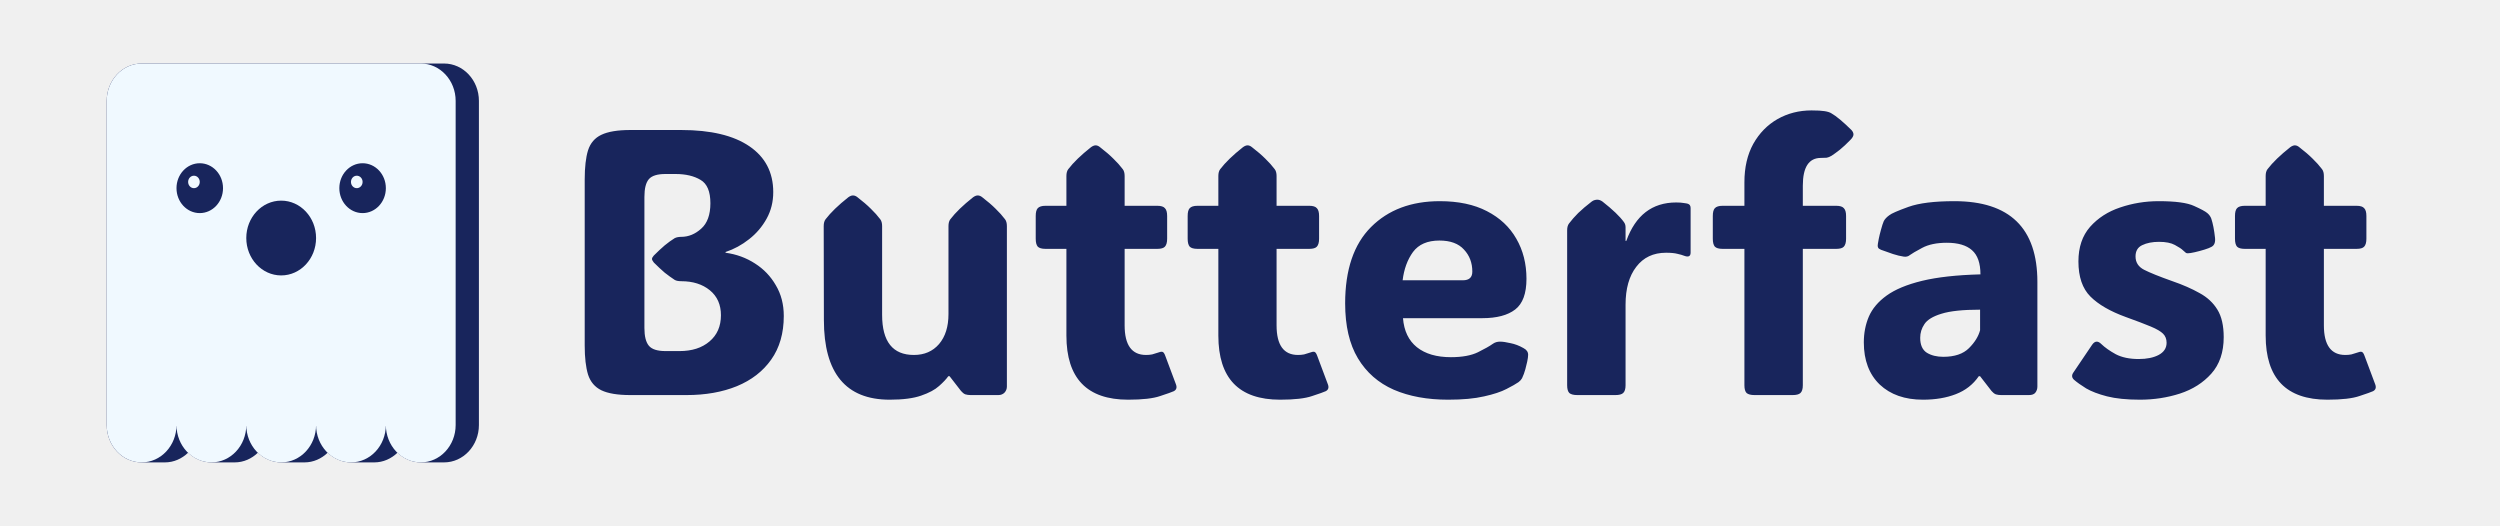
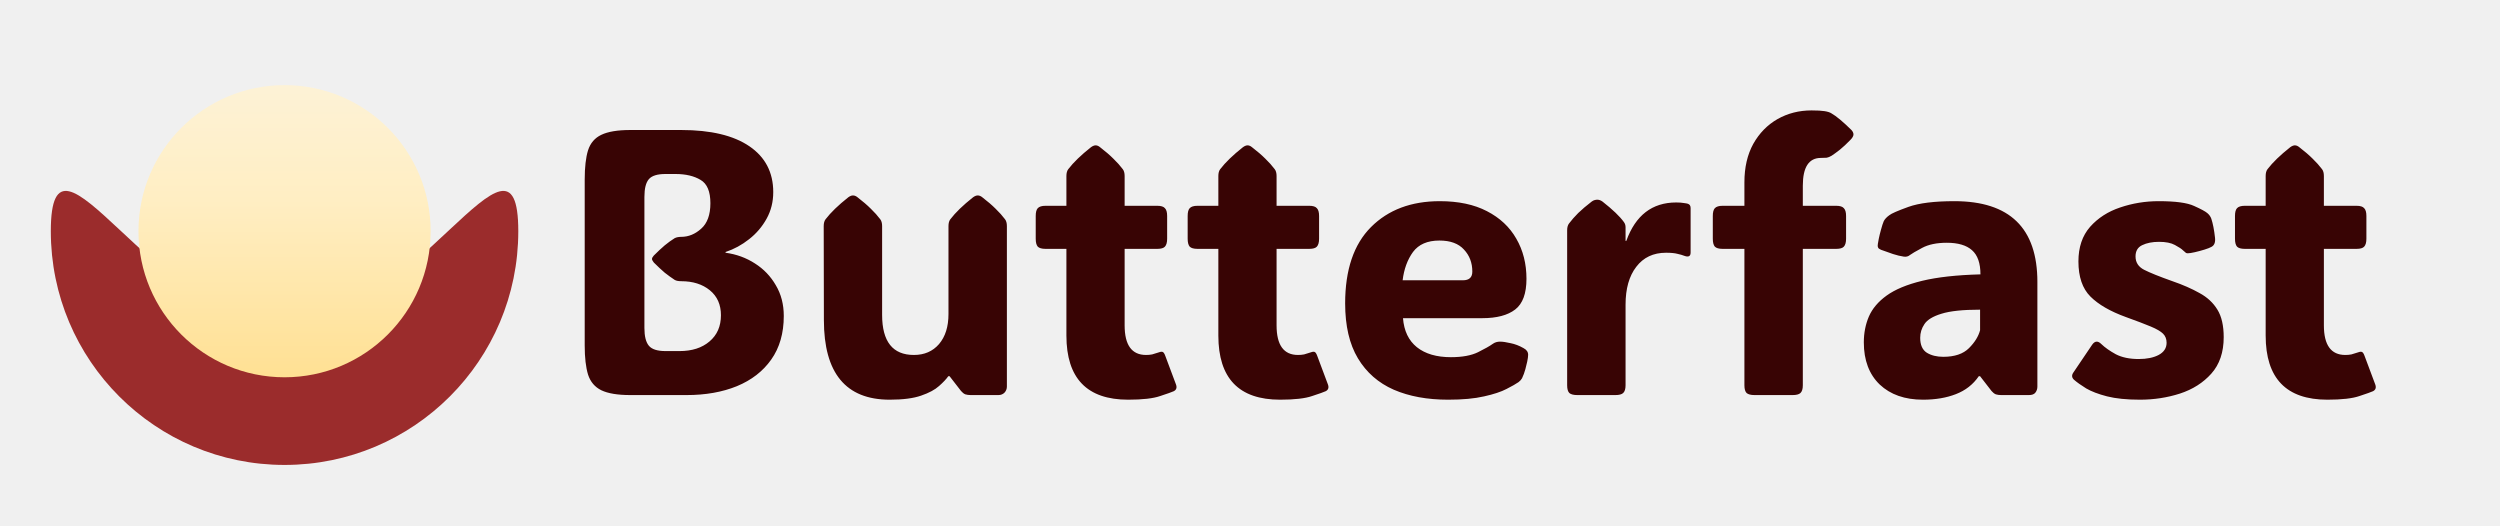
<svg xmlns="http://www.w3.org/2000/svg" width="1968" height="414" viewBox="0 0 1968 414" fill="none">
-   <path d="M496.222 311C486.23 311 478.615 309.739 473.377 307.217C468.236 304.695 464.743 300.572 462.9 294.849C461.154 289.125 460.281 281.51 460.281 272.004V141.338C460.281 131.637 461.154 123.974 462.9 118.348C464.743 112.624 468.236 108.55 473.377 106.125C478.615 103.603 486.23 102.342 496.222 102.342H536.236C559.518 102.342 577.415 106.61 589.929 115.146C602.442 123.683 608.699 135.712 608.699 151.232C608.699 158.896 606.953 165.88 603.461 172.186C599.969 178.491 595.361 183.875 589.638 188.337C584.011 192.799 577.852 196.146 571.158 198.377V198.959C579.695 200.123 587.407 202.936 594.294 207.398C601.181 211.764 606.662 217.487 610.736 224.568C614.908 231.553 616.993 239.604 616.993 248.723C616.993 262.303 613.695 273.75 607.099 283.062C600.599 292.278 591.578 299.262 580.034 304.016C568.588 308.672 555.395 311 540.456 311H496.222ZM507.28 258.181C507.28 264.68 508.444 269.336 510.772 272.149C513.101 274.963 517.466 276.369 523.868 276.369H534.927C544.724 276.369 552.582 273.847 558.499 268.803C564.513 263.758 567.521 256.871 567.521 248.141C567.521 239.798 564.61 233.25 558.79 228.497C552.97 223.744 545.452 221.367 536.236 221.367H536.382C534.054 221.367 532.308 221.028 531.144 220.349C528.621 218.7 526.002 216.808 523.286 214.674C520.667 212.443 517.805 209.775 514.701 206.671C513.731 205.41 513.246 204.488 513.246 203.906C513.246 203.13 513.731 202.209 514.701 201.142C517.805 198.037 520.667 195.37 523.286 193.139C526.002 190.908 528.621 189.016 531.144 187.464C532.502 186.785 534.248 186.445 536.382 186.445H536.236C541.96 186.445 547.198 184.311 551.951 180.043C556.801 175.775 559.227 169.081 559.227 159.963C559.227 150.747 556.656 144.636 551.515 141.629C546.373 138.525 539.777 136.973 531.726 136.973H523.868C517.466 136.973 513.101 138.331 510.772 141.047C508.444 143.763 507.28 148.419 507.28 155.016V258.181ZM700.369 314.638C665.835 314.638 648.568 293.733 648.568 251.924L648.423 178.006C648.423 175.678 648.908 173.883 649.878 172.622C653.952 167.287 659.918 161.515 667.775 155.307C669.133 154.337 670.346 153.852 671.413 153.852C672.674 153.852 673.887 154.337 675.051 155.307C679.222 158.508 682.714 161.515 685.527 164.328C688.438 167.141 690.911 169.906 692.948 172.622C693.918 173.883 694.403 175.678 694.403 178.006V247.85C694.403 268.9 702.746 279.425 719.431 279.425C727.676 279.425 734.272 276.563 739.22 270.84C744.167 265.02 746.641 257.162 746.641 247.268V178.006C746.641 175.678 747.126 173.883 748.096 172.622C752.17 167.287 758.136 161.515 765.993 155.307C767.351 154.337 768.564 153.852 769.631 153.852C770.892 153.852 772.104 154.337 773.269 155.307C777.44 158.508 780.932 161.515 783.745 164.328C786.655 167.141 789.129 169.906 791.166 172.622C792.136 173.883 792.621 175.678 792.621 178.006V304.307C792.621 306.15 791.991 307.75 790.729 309.108C789.468 310.369 787.868 311 785.928 311H764.102C762.549 311 761.143 310.806 759.882 310.418C758.718 309.933 757.602 309.06 756.535 307.799L747.514 296.158H746.495C744.943 298.389 742.518 300.96 739.22 303.87C736.019 306.78 731.314 309.302 725.105 311.437C718.994 313.571 710.749 314.638 700.369 314.638ZM888.074 314.638C855.674 314.638 839.475 297.807 839.475 264.146V195.903H823.032C820.122 195.903 818.085 195.321 816.921 194.157C815.854 192.896 815.32 190.811 815.32 187.9V170.003C815.32 167.093 815.854 165.056 816.921 163.892C818.085 162.631 820.122 162 823.032 162H839.475V138.573C839.475 136.245 839.96 134.451 840.93 133.189C845.004 127.854 850.97 122.082 858.827 115.874C860.185 114.904 861.398 114.419 862.465 114.419C863.629 114.419 864.793 114.904 865.957 115.874C870.128 119.075 873.62 122.082 876.434 124.896C879.344 127.709 881.817 130.473 883.854 133.189C884.825 134.451 885.31 136.245 885.31 138.573V162H911.064C913.975 162 915.963 162.631 917.03 163.892C918.194 165.056 918.776 167.093 918.776 170.003V187.9C918.776 190.811 918.194 192.896 917.03 194.157C915.963 195.321 913.975 195.903 911.064 195.903H885.31V256.144C885.31 271.664 890.936 279.425 902.188 279.425C903.935 279.425 905.535 279.279 906.99 278.988C908.445 278.6 909.706 278.212 910.773 277.824C912.811 277.048 914.217 276.757 914.993 276.951C915.866 277.145 916.642 278.212 917.321 280.152L925.761 302.706C926.634 305.131 926.052 306.877 924.015 307.944C922.56 308.623 919.019 309.884 913.393 311.728C907.863 313.668 899.424 314.638 888.074 314.638ZM1007.68 314.638C975.282 314.638 959.082 297.807 959.082 264.146V195.903H942.64C939.729 195.903 937.692 195.321 936.528 194.157C935.461 192.896 934.928 190.811 934.928 187.9V170.003C934.928 167.093 935.461 165.056 936.528 163.892C937.692 162.631 939.729 162 942.64 162H959.082V138.573C959.082 136.245 959.567 134.451 960.537 133.189C964.611 127.854 970.577 122.082 978.435 115.874C979.793 114.904 981.005 114.419 982.072 114.419C983.236 114.419 984.4 114.904 985.564 115.874C989.736 119.075 993.228 122.082 996.041 124.896C998.951 127.709 1001.42 130.473 1003.46 133.189C1004.43 134.451 1004.92 136.245 1004.92 138.573V162H1030.67C1033.58 162 1035.57 162.631 1036.64 163.892C1037.8 165.056 1038.38 167.093 1038.38 170.003V187.9C1038.38 190.811 1037.8 192.896 1036.64 194.157C1035.57 195.321 1033.58 195.903 1030.67 195.903H1004.92V256.144C1004.92 271.664 1010.54 279.425 1021.8 279.425C1023.54 279.425 1025.14 279.279 1026.6 278.988C1028.05 278.6 1029.31 278.212 1030.38 277.824C1032.42 277.048 1033.82 276.757 1034.6 276.951C1035.47 277.145 1036.25 278.212 1036.93 280.152L1045.37 302.706C1046.24 305.131 1045.66 306.877 1043.62 307.944C1042.17 308.623 1038.63 309.884 1033 311.728C1027.47 313.668 1019.03 314.638 1007.68 314.638ZM1139.95 314.638C1123.55 314.638 1109.29 312.019 1097.17 306.78C1085.04 301.445 1075.63 293.2 1068.94 282.044C1062.25 270.888 1058.9 256.483 1058.9 238.828C1058.9 212.346 1065.69 192.314 1079.27 178.733C1092.85 165.153 1110.9 158.362 1133.4 158.362C1148.05 158.362 1160.42 160.981 1170.5 166.22C1180.69 171.458 1188.4 178.685 1193.64 187.9C1198.98 197.116 1201.64 207.641 1201.64 219.476C1201.64 231.019 1198.68 239.071 1192.77 243.63C1186.85 248.189 1178.22 250.469 1166.87 250.469H1104.44C1105.22 260.46 1108.86 268.075 1115.36 273.313C1121.95 278.552 1130.88 281.171 1142.13 281.171C1151.06 281.171 1158.19 279.861 1163.52 277.242C1168.95 274.526 1172.74 272.392 1174.87 270.84C1176.71 269.482 1178.8 268.851 1181.13 268.948C1182.97 268.948 1185.59 269.336 1188.98 270.112C1192.48 270.791 1195.92 272.101 1199.32 274.041C1201.74 275.302 1202.95 277.048 1202.95 279.279C1202.95 280.54 1202.71 282.335 1202.23 284.663C1201.93 286.021 1201.45 288.01 1200.77 290.629C1200.09 293.151 1199.22 295.528 1198.15 297.759C1197.57 298.826 1196.65 299.844 1195.39 300.814C1193.45 302.173 1190.29 303.967 1185.93 306.198C1181.66 308.429 1175.79 310.369 1168.32 312.019C1160.85 313.765 1151.39 314.638 1139.95 314.638ZM1104.15 220.64H1151.59C1156.54 220.64 1159.01 218.36 1159.01 213.801C1159.01 206.913 1156.83 201.142 1152.46 196.485C1148.19 191.732 1141.74 189.355 1133.11 189.355C1123.7 189.355 1116.76 192.363 1112.3 198.377C1107.94 204.391 1105.22 211.812 1104.15 220.64ZM1279.64 189.646H1280.22C1287.49 169.469 1300.59 159.381 1319.5 159.381C1321.93 159.381 1323.92 159.526 1325.47 159.817C1327.02 160.011 1328.09 160.205 1328.67 160.399C1330.13 160.884 1330.85 162 1330.85 163.746V198.813C1330.85 201.821 1329.11 202.645 1325.62 201.287C1324.45 200.802 1322.75 200.317 1320.52 199.832C1318.39 199.25 1315.38 198.959 1311.5 198.959C1301.51 198.959 1293.7 202.645 1288.08 210.018C1282.45 217.293 1279.64 227.236 1279.64 239.847V303.288C1279.64 306.198 1279.01 308.235 1277.74 309.399C1276.58 310.466 1274.54 311 1271.63 311H1241.66C1238.75 311 1236.66 310.466 1235.4 309.399C1234.24 308.235 1233.66 306.198 1233.66 303.288V181.353C1233.66 179.024 1234.14 177.23 1235.11 175.969C1237.15 173.253 1239.57 170.488 1242.39 167.675C1245.3 164.862 1248.84 161.854 1253.01 158.653C1253.78 158.071 1254.56 157.683 1255.34 157.489C1256.11 157.295 1256.79 157.198 1257.37 157.198C1258.73 157.198 1260.09 157.683 1261.45 158.653C1269.5 164.959 1275.12 170.342 1278.33 174.805C1279.2 175.969 1279.64 177.327 1279.64 178.879V189.646ZM1419.18 303.288C1419.18 306.198 1418.55 308.235 1417.29 309.399C1416.12 310.466 1414.08 311 1411.17 311H1381.2C1378.29 311 1376.2 310.466 1374.94 309.399C1373.78 308.235 1373.2 306.198 1373.2 303.288V195.903H1356.03C1353.12 195.903 1351.08 195.321 1349.92 194.157C1348.85 192.896 1348.32 190.811 1348.32 187.9V170.003C1348.32 167.093 1348.85 165.056 1349.92 163.892C1351.08 162.631 1353.12 162 1356.03 162H1373.2V143.521C1373.2 131.783 1375.53 121.694 1380.18 113.255C1384.93 104.815 1391.29 98.316 1399.24 93.757C1407.29 89.198 1416.22 86.918 1426.02 86.918C1430.58 86.918 1434.02 87.112 1436.35 87.5C1438.77 87.888 1440.57 88.47 1441.73 89.246C1445.51 91.38 1450.75 95.745 1457.45 102.342C1458.51 103.506 1459.05 104.67 1459.05 105.834C1459.05 107.095 1458.22 108.55 1456.57 110.199C1453.66 113.206 1450.9 115.777 1448.28 117.911C1445.66 119.948 1443.53 121.5 1441.88 122.567C1440.42 123.44 1439.11 123.974 1437.95 124.168C1436.88 124.265 1435.38 124.313 1433.44 124.313C1423.93 124.313 1419.18 131.589 1419.18 146.14V162H1445.51C1448.42 162 1450.41 162.631 1451.48 163.892C1452.64 165.056 1453.23 167.093 1453.23 170.003V187.9C1453.23 190.811 1452.64 192.896 1451.48 194.157C1450.41 195.321 1448.42 195.903 1445.51 195.903H1419.18V303.288ZM1513.76 314.638C1499.5 314.638 1488.15 310.66 1479.71 302.706C1471.37 294.655 1467.2 283.596 1467.2 269.53C1467.2 262.255 1468.5 255.513 1471.12 249.305C1473.84 242.999 1478.5 237.47 1485.09 232.717C1491.79 227.867 1501.1 223.986 1513.03 221.076C1525.06 218.166 1540.39 216.468 1559.01 215.983C1559.01 207.156 1556.78 200.802 1552.32 196.922C1547.95 193.042 1541.36 191.102 1532.53 191.102C1524.57 191.102 1518.07 192.46 1513.03 195.176C1507.99 197.892 1504.83 199.735 1503.57 200.705C1502.21 201.869 1500.57 202.306 1498.62 202.015C1496.01 201.627 1493.19 200.948 1490.19 199.978C1487.28 199.007 1484.12 197.892 1480.73 196.631C1480.24 196.437 1479.71 196.146 1479.13 195.758C1478.54 195.273 1478.21 194.594 1478.11 193.721C1478.11 193.236 1478.16 192.654 1478.25 191.975C1478.35 191.199 1478.59 189.84 1478.98 187.9C1479.37 185.96 1479.95 183.584 1480.73 180.771C1481.5 177.86 1482.23 175.629 1482.91 174.077C1483.78 172.428 1485.24 170.876 1487.28 169.421C1488.92 168.063 1493.92 165.88 1502.26 162.873C1510.61 159.866 1522.68 158.362 1538.49 158.362C1582.05 158.362 1603.83 179.558 1603.83 221.949V304.307C1603.83 306.15 1603.29 307.75 1602.23 309.108C1601.26 310.369 1599.56 311 1597.13 311H1575.31C1573.76 311 1572.35 310.806 1571.09 310.418C1569.92 309.933 1568.81 309.06 1567.74 307.799L1558.72 296.158H1557.7C1553.24 302.658 1547.22 307.362 1539.66 310.272C1532.19 313.183 1523.56 314.638 1513.76 314.638ZM1529.76 280.88C1538.69 280.88 1545.43 278.6 1549.99 274.041C1554.55 269.482 1557.46 264.777 1558.72 259.927V243.775C1545.24 243.775 1535.1 244.842 1528.31 246.977C1521.62 249.014 1517.15 251.73 1514.92 255.125C1512.69 258.423 1511.58 262.012 1511.58 265.893C1511.58 271.519 1513.32 275.448 1516.81 277.679C1520.31 279.813 1524.62 280.88 1529.76 280.88ZM1684.58 314.638C1674.2 314.638 1665.57 313.765 1658.68 312.019C1651.89 310.272 1646.41 308.187 1642.24 305.762C1638.17 303.24 1634.97 300.96 1632.64 298.923C1630.89 297.274 1630.7 295.431 1632.06 293.394L1646.9 271.422C1649.03 268.318 1651.46 268.124 1654.17 270.84C1656.99 273.556 1660.77 276.224 1665.52 278.843C1670.37 281.365 1676.39 282.626 1683.57 282.626C1689.97 282.626 1695.21 281.559 1699.28 279.425C1703.45 277.194 1705.54 273.993 1705.54 269.821C1705.54 266.911 1704.62 264.535 1702.77 262.691C1700.93 260.848 1697.68 258.957 1693.02 257.017C1688.37 255.076 1681.87 252.603 1673.53 249.596C1661.21 245.133 1651.89 239.75 1645.59 233.444C1639.28 227.139 1636.13 217.924 1636.13 205.798C1636.13 194.642 1639.19 185.572 1645.3 178.588C1651.51 171.604 1659.41 166.511 1669.01 163.31C1678.72 160.011 1688.8 158.362 1699.28 158.362C1712.57 158.362 1721.88 159.623 1727.22 162.146C1732.65 164.571 1736.14 166.462 1737.69 167.82C1739.15 169.081 1740.17 170.536 1740.75 172.186C1742.01 175.969 1742.98 180.965 1743.66 187.173C1744.05 190.762 1743.13 193.139 1740.9 194.303C1739.73 194.982 1737.89 195.709 1735.37 196.485C1732.84 197.261 1730.32 197.94 1727.8 198.522C1725.28 199.104 1723.39 199.396 1722.12 199.396C1721.74 199.396 1721.3 199.299 1720.82 199.104C1720.43 198.813 1719.7 198.183 1718.63 197.213C1717.37 195.952 1715.19 194.497 1712.08 192.848C1709.08 191.199 1704.91 190.374 1699.57 190.374C1694.33 190.374 1689.92 191.247 1686.33 192.993C1682.84 194.642 1681.09 197.601 1681.09 201.869C1681.09 206.525 1683.32 210.018 1687.79 212.346C1692.34 214.674 1699.81 217.681 1710.19 221.367C1718.34 224.18 1725.42 227.285 1731.44 230.68C1737.55 233.978 1742.25 238.343 1745.55 243.775C1748.85 249.111 1750.5 256.338 1750.5 265.456C1750.5 277.291 1747.25 286.846 1740.75 294.121C1734.35 301.299 1726.1 306.538 1716.01 309.836C1706.02 313.037 1695.55 314.638 1684.58 314.638ZM1832.13 314.638C1799.73 314.638 1783.53 297.807 1783.53 264.146V195.903H1767.09C1764.18 195.903 1762.14 195.321 1760.98 194.157C1759.91 192.896 1759.38 190.811 1759.38 187.9V170.003C1759.38 167.093 1759.91 165.056 1760.98 163.892C1762.14 162.631 1764.18 162 1767.09 162H1783.53V138.573C1783.53 136.245 1784.01 134.451 1784.98 133.189C1789.06 127.854 1795.02 122.082 1802.88 115.874C1804.24 114.904 1805.45 114.419 1806.52 114.419C1807.68 114.419 1808.85 114.904 1810.01 115.874C1814.18 119.075 1817.68 122.082 1820.49 124.896C1823.4 127.709 1825.87 130.473 1827.91 133.189C1828.88 134.451 1829.36 136.245 1829.36 138.573V162H1855.12C1858.03 162 1860.02 162.631 1861.08 163.892C1862.25 165.056 1862.83 167.093 1862.83 170.003V187.9C1862.83 190.811 1862.25 192.896 1861.08 194.157C1860.02 195.321 1858.03 195.903 1855.12 195.903H1829.36V256.144C1829.36 271.664 1834.99 279.425 1846.24 279.425C1847.99 279.425 1849.59 279.279 1851.04 278.988C1852.5 278.6 1853.76 278.212 1854.83 277.824C1856.87 277.048 1858.27 276.757 1859.05 276.951C1859.92 277.145 1860.7 278.212 1861.38 280.152L1869.82 302.706C1870.69 305.131 1870.11 306.877 1868.07 307.944C1866.61 308.623 1863.07 309.884 1857.45 311.728C1851.92 313.668 1843.48 314.638 1832.13 314.638Z" fill="#18255C" />
  <g clip-path="url(#clip0_235_13)">
-     <path d="M349.531 50H331.219H129.781H111.469C96.297 50 84 63.178 84 79.438V334.562C84 350.822 96.297 364 111.469 364C114.701 364 126.549 364 129.781 364C136.85 364 143.223 361.056 148.094 356.356C152.965 361.056 159.338 364 166.406 364C169.638 364 181.487 364 184.719 364C191.787 364 198.16 361.056 203.031 356.356C207.902 361.056 214.275 364 221.344 364C224.576 364 236.424 364 239.656 364C246.725 364 253.098 361.056 257.969 356.356C262.84 361.056 269.213 364 276.281 364C279.513 364 291.362 364 294.594 364C301.662 364 308.035 361.056 312.906 356.356C317.777 361.056 324.15 364 331.219 364C334.451 364 346.299 364 349.531 364C364.703 364 377 350.822 377 334.562V79.438C377 63.178 364.703 50 349.531 50Z" fill="#18255C" />
-     <path d="M331.219 50H111.469C96.297 50 84 63.178 84 79.438V334.562C84 350.822 96.297 364 111.469 364C126.641 364 138.938 350.822 138.938 334.562C138.938 350.822 151.234 364 166.406 364C181.578 364 193.875 350.822 193.875 334.562C193.875 350.822 206.172 364 221.344 364C236.516 364 248.812 350.822 248.812 334.562C248.812 350.822 261.109 364 276.281 364C291.453 364 303.75 350.822 303.75 334.562C303.75 350.822 316.047 364 331.219 364C346.391 364 358.688 350.822 358.688 334.562V79.438C358.688 63.178 346.391 50 331.219 50Z" fill="#F0F9FF" />
-     <path d="M248.812 187.375C248.812 203.634 236.516 216.812 221.344 216.812C206.172 216.812 193.875 203.634 193.875 187.375C193.875 171.116 206.172 157.938 221.344 157.938C236.516 157.938 248.812 171.116 248.812 187.375ZM157.25 128.5C147.132 128.5 138.938 137.282 138.938 148.125C138.938 158.968 147.132 167.75 157.25 167.75C167.368 167.75 175.562 158.968 175.562 148.125C175.562 137.282 167.368 128.5 157.25 128.5ZM285.438 128.5C275.32 128.5 267.125 137.282 267.125 148.125C267.125 158.968 275.32 167.75 285.438 167.75C295.555 167.75 303.75 158.968 303.75 148.125C303.75 137.282 295.555 128.5 285.438 128.5Z" fill="#18255C" />
-     <path d="M157.25 143.219C157.25 145.927 155.199 148.125 152.672 148.125C150.145 148.125 148.094 145.927 148.094 143.219C148.094 140.51 150.145 138.312 152.672 138.312C155.199 138.312 157.25 140.51 157.25 143.219ZM280.859 138.312C278.332 138.312 276.281 140.51 276.281 143.219C276.281 145.927 278.332 148.125 280.859 148.125C283.387 148.125 285.438 145.927 285.438 143.219C285.438 140.51 283.387 138.312 280.859 138.312Z" fill="#F0F9FF" />
+     <path d="M496.222 311C486.23 311 478.615 309.739 473.377 307.217C468.236 304.695 464.743 300.572 462.9 294.849C461.154 289.125 460.281 281.51 460.281 272.004V141.338C460.281 131.637 461.154 123.974 462.9 118.348C464.743 112.624 468.236 108.55 473.377 106.125C478.615 103.603 486.23 102.342 496.222 102.342H536.236C559.518 102.342 577.415 106.61 589.929 115.146C602.442 123.683 608.699 135.712 608.699 151.232C608.699 158.896 606.953 165.88 603.461 172.186C599.969 178.491 595.361 183.875 589.638 188.337C584.011 192.799 577.852 196.146 571.158 198.377V198.959C579.695 200.123 587.407 202.936 594.294 207.398C601.181 211.764 606.662 217.487 610.736 224.568C614.908 231.553 616.993 239.604 616.993 248.723C616.993 262.303 613.695 273.75 607.099 283.062C600.599 292.278 591.578 299.262 580.034 304.016C568.588 308.672 555.395 311 540.456 311H496.222ZM507.28 258.181C507.28 264.68 508.444 269.336 510.772 272.149C513.101 274.963 517.466 276.369 523.868 276.369H534.927C544.724 276.369 552.582 273.847 558.499 268.803C564.513 263.758 567.521 256.871 567.521 248.141C567.521 239.798 564.61 233.25 558.79 228.497C552.97 223.744 545.452 221.367 536.236 221.367H536.382C534.054 221.367 532.308 221.028 531.144 220.349C528.621 218.7 526.002 216.808 523.286 214.674C520.667 212.443 517.805 209.775 514.701 206.671C513.731 205.41 513.246 204.488 513.246 203.906C513.246 203.13 513.731 202.209 514.701 201.142C517.805 198.037 520.667 195.37 523.286 193.139C526.002 190.908 528.621 189.016 531.144 187.464C532.502 186.785 534.248 186.445 536.382 186.445H536.236C541.96 186.445 547.198 184.311 551.951 180.043C556.801 175.775 559.227 169.081 559.227 159.963C559.227 150.747 556.656 144.636 551.515 141.629C546.373 138.525 539.777 136.973 531.726 136.973H523.868C517.466 136.973 513.101 138.331 510.772 141.047C508.444 143.763 507.28 148.419 507.28 155.016V258.181ZM700.369 314.638C665.835 314.638 648.568 293.733 648.568 251.924L648.423 178.006C648.423 175.678 648.908 173.883 649.878 172.622C653.952 167.287 659.918 161.515 667.775 155.307C669.133 154.337 670.346 153.852 671.413 153.852C672.674 153.852 673.887 154.337 675.051 155.307C679.222 158.508 682.714 161.515 685.527 164.328C688.438 167.141 690.911 169.906 692.948 172.622C693.918 173.883 694.403 175.678 694.403 178.006V247.85C694.403 268.9 702.746 279.425 719.431 279.425C727.676 279.425 734.272 276.563 739.22 270.84C744.167 265.02 746.641 257.162 746.641 247.268V178.006C746.641 175.678 747.126 173.883 748.096 172.622C752.17 167.287 758.136 161.515 765.993 155.307C767.351 154.337 768.564 153.852 769.631 153.852C770.892 153.852 772.104 154.337 773.269 155.307C777.44 158.508 780.932 161.515 783.745 164.328C786.655 167.141 789.129 169.906 791.166 172.622C792.136 173.883 792.621 175.678 792.621 178.006V304.307C792.621 306.15 791.991 307.75 790.729 309.108C789.468 310.369 787.868 311 785.928 311H764.102C762.549 311 761.143 310.806 759.882 310.418C758.718 309.933 757.602 309.06 756.535 307.799L747.514 296.158H746.495C744.943 298.389 742.518 300.96 739.22 303.87C736.019 306.78 731.314 309.302 725.105 311.437C718.994 313.571 710.749 314.638 700.369 314.638ZM888.074 314.638C855.674 314.638 839.475 297.807 839.475 264.146V195.903H823.032C820.122 195.903 818.085 195.321 816.921 194.157C815.854 192.896 815.32 190.811 815.32 187.9V170.003C815.32 167.093 815.854 165.056 816.921 163.892C818.085 162.631 820.122 162 823.032 162H839.475V138.573C839.475 136.245 839.96 134.451 840.93 133.189C845.004 127.854 850.97 122.082 858.827 115.874C860.185 114.904 861.398 114.419 862.465 114.419C863.629 114.419 864.793 114.904 865.957 115.874C870.128 119.075 873.62 122.082 876.434 124.896C879.344 127.709 881.817 130.473 883.854 133.189C884.825 134.451 885.31 136.245 885.31 138.573V162H911.064C913.975 162 915.963 162.631 917.03 163.892C918.194 165.056 918.776 167.093 918.776 170.003V187.9C918.776 190.811 918.194 192.896 917.03 194.157C915.963 195.321 913.975 195.903 911.064 195.903H885.31V256.144C885.31 271.664 890.936 279.425 902.188 279.425C903.935 279.425 905.535 279.279 906.99 278.988C908.445 278.6 909.706 278.212 910.773 277.824C912.811 277.048 914.217 276.757 914.993 276.951C915.866 277.145 916.642 278.212 917.321 280.152L925.761 302.706C926.634 305.131 926.052 306.877 924.015 307.944C922.56 308.623 919.019 309.884 913.393 311.728C907.863 313.668 899.424 314.638 888.074 314.638ZM1007.68 314.638C975.282 314.638 959.082 297.807 959.082 264.146V195.903H942.64C939.729 195.903 937.692 195.321 936.528 194.157C935.461 192.896 934.928 190.811 934.928 187.9V170.003C934.928 167.093 935.461 165.056 936.528 163.892C937.692 162.631 939.729 162 942.64 162H959.082V138.573C959.082 136.245 959.567 134.451 960.537 133.189C964.611 127.854 970.577 122.082 978.435 115.874C979.793 114.904 981.005 114.419 982.072 114.419C983.236 114.419 984.4 114.904 985.564 115.874C989.736 119.075 993.228 122.082 996.041 124.896C998.951 127.709 1001.42 130.473 1003.46 133.189C1004.43 134.451 1004.92 136.245 1004.92 138.573V162H1030.67C1033.58 162 1035.57 162.631 1036.64 163.892C1037.8 165.056 1038.38 167.093 1038.38 170.003V187.9C1038.38 190.811 1037.8 192.896 1036.64 194.157C1035.57 195.321 1033.58 195.903 1030.67 195.903H1004.92V256.144C1004.92 271.664 1010.54 279.425 1021.8 279.425C1023.54 279.425 1025.14 279.279 1026.6 278.988C1028.05 278.6 1029.31 278.212 1030.38 277.824C1032.42 277.048 1033.82 276.757 1034.6 276.951C1035.47 277.145 1036.25 278.212 1036.93 280.152L1045.37 302.706C1046.24 305.131 1045.66 306.877 1043.62 307.944C1042.17 308.623 1038.63 309.884 1033 311.728C1027.47 313.668 1019.03 314.638 1007.68 314.638ZM1139.95 314.638C1123.55 314.638 1109.29 312.019 1097.17 306.78C1085.04 301.445 1075.63 293.2 1068.94 282.044C1062.25 270.888 1058.9 256.483 1058.9 238.828C1058.9 212.346 1065.69 192.314 1079.27 178.733C1092.85 165.153 1110.9 158.362 1133.4 158.362C1148.05 158.362 1160.42 160.981 1170.5 166.22C1180.69 171.458 1188.4 178.685 1193.64 187.9C1198.98 197.116 1201.64 207.641 1201.64 219.476C1201.64 231.019 1198.68 239.071 1192.77 243.63C1186.85 248.189 1178.22 250.469 1166.87 250.469H1104.44C1105.22 260.46 1108.86 268.075 1115.36 273.313C1121.95 278.552 1130.88 281.171 1142.13 281.171C1151.06 281.171 1158.19 279.861 1163.52 277.242C1168.95 274.526 1172.74 272.392 1174.87 270.84C1176.71 269.482 1178.8 268.851 1181.13 268.948C1182.97 268.948 1185.59 269.336 1188.98 270.112C1192.48 270.791 1195.92 272.101 1199.32 274.041C1201.74 275.302 1202.95 277.048 1202.95 279.279C1202.95 280.54 1202.71 282.335 1202.23 284.663C1201.93 286.021 1201.45 288.01 1200.77 290.629C1200.09 293.151 1199.22 295.528 1198.15 297.759C1197.57 298.826 1196.65 299.844 1195.39 300.814C1193.45 302.173 1190.29 303.967 1185.93 306.198C1181.66 308.429 1175.79 310.369 1168.32 312.019C1160.85 313.765 1151.39 314.638 1139.95 314.638ZM1104.15 220.64H1151.59C1156.54 220.64 1159.01 218.36 1159.01 213.801C1159.01 206.913 1156.83 201.142 1152.46 196.485C1148.19 191.732 1141.74 189.355 1133.11 189.355C1123.7 189.355 1116.76 192.363 1112.3 198.377C1107.94 204.391 1105.22 211.812 1104.15 220.64ZM1279.64 189.646H1280.22C1287.49 169.469 1300.59 159.381 1319.5 159.381C1321.93 159.381 1323.92 159.526 1325.47 159.817C1327.02 160.011 1328.09 160.205 1328.67 160.399C1330.13 160.884 1330.85 162 1330.85 163.746V198.813C1330.85 201.821 1329.11 202.645 1325.62 201.287C1324.45 200.802 1322.75 200.317 1320.52 199.832C1318.39 199.25 1315.38 198.959 1311.5 198.959C1301.51 198.959 1293.7 202.645 1288.08 210.018C1282.45 217.293 1279.64 227.236 1279.64 239.847V303.288C1279.64 306.198 1279.01 308.235 1277.74 309.399C1276.58 310.466 1274.54 311 1271.63 311H1241.66C1238.75 311 1236.66 310.466 1235.4 309.399C1234.24 308.235 1233.66 306.198 1233.66 303.288V181.353C1233.66 179.024 1234.14 177.23 1235.11 175.969C1237.15 173.253 1239.57 170.488 1242.39 167.675C1245.3 164.862 1248.84 161.854 1253.01 158.653C1253.78 158.071 1254.56 157.683 1255.34 157.489C1256.11 157.295 1256.79 157.198 1257.37 157.198C1258.73 157.198 1260.09 157.683 1261.45 158.653C1269.5 164.959 1275.12 170.342 1278.33 174.805C1279.2 175.969 1279.64 177.327 1279.64 178.879V189.646ZM1419.18 303.288C1419.18 306.198 1418.55 308.235 1417.29 309.399C1416.12 310.466 1414.08 311 1411.17 311H1381.2C1378.29 311 1376.2 310.466 1374.94 309.399C1373.78 308.235 1373.2 306.198 1373.2 303.288V195.903H1356.03C1353.12 195.903 1351.08 195.321 1349.92 194.157C1348.85 192.896 1348.32 190.811 1348.32 187.9V170.003C1348.32 167.093 1348.85 165.056 1349.92 163.892C1351.08 162.631 1353.12 162 1356.03 162H1373.2V143.521C1373.2 131.783 1375.53 121.694 1380.18 113.255C1384.93 104.815 1391.29 98.316 1399.24 93.757C1407.29 89.198 1416.22 86.918 1426.02 86.918C1430.58 86.918 1434.02 87.112 1436.35 87.5C1438.77 87.888 1440.57 88.47 1441.73 89.246C1445.51 91.38 1450.75 95.745 1457.45 102.342C1458.51 103.506 1459.05 104.67 1459.05 105.834C1459.05 107.095 1458.22 108.55 1456.57 110.199C1453.66 113.206 1450.9 115.777 1448.28 117.911C1445.66 119.948 1443.53 121.5 1441.88 122.567C1440.42 123.44 1439.11 123.974 1437.95 124.168C1436.88 124.265 1435.38 124.313 1433.44 124.313C1423.93 124.313 1419.18 131.589 1419.18 146.14V162H1445.51C1448.42 162 1450.41 162.631 1451.48 163.892C1452.64 165.056 1453.23 167.093 1453.23 170.003V187.9C1453.23 190.811 1452.64 192.896 1451.48 194.157C1450.41 195.321 1448.42 195.903 1445.51 195.903H1419.18V303.288ZM1513.76 314.638C1499.5 314.638 1488.15 310.66 1479.71 302.706C1471.37 294.655 1467.2 283.596 1467.2 269.53C1467.2 262.255 1468.5 255.513 1471.12 249.305C1473.84 242.999 1478.5 237.47 1485.09 232.717C1491.79 227.867 1501.1 223.986 1513.03 221.076C1525.06 218.166 1540.39 216.468 1559.01 215.983C1559.01 207.156 1556.78 200.802 1552.32 196.922C1547.95 193.042 1541.36 191.102 1532.53 191.102C1524.57 191.102 1518.07 192.46 1513.03 195.176C1507.99 197.892 1504.83 199.735 1503.57 200.705C1502.21 201.869 1500.57 202.306 1498.62 202.015C1496.01 201.627 1493.19 200.948 1490.19 199.978C1487.28 199.007 1484.12 197.892 1480.73 196.631C1480.24 196.437 1479.71 196.146 1479.13 195.758C1478.54 195.273 1478.21 194.594 1478.11 193.721C1478.11 193.236 1478.16 192.654 1478.25 191.975C1478.35 191.199 1478.59 189.84 1478.98 187.9C1479.37 185.96 1479.95 183.584 1480.73 180.771C1481.5 177.86 1482.23 175.629 1482.91 174.077C1483.78 172.428 1485.24 170.876 1487.28 169.421C1488.92 168.063 1493.92 165.88 1502.26 162.873C1510.61 159.866 1522.68 158.362 1538.49 158.362C1582.05 158.362 1603.83 179.558 1603.83 221.949V304.307C1603.83 306.15 1603.29 307.75 1602.23 309.108C1601.26 310.369 1599.56 311 1597.13 311H1575.31C1573.76 311 1572.35 310.806 1571.09 310.418C1569.92 309.933 1568.81 309.06 1567.74 307.799L1558.72 296.158H1557.7C1553.24 302.658 1547.22 307.362 1539.66 310.272C1532.19 313.183 1523.56 314.638 1513.76 314.638ZM1529.76 280.88C1538.69 280.88 1545.43 278.6 1549.99 274.041C1554.55 269.482 1557.46 264.777 1558.72 259.927V243.775C1545.24 243.775 1535.1 244.842 1528.31 246.977C1521.62 249.014 1517.15 251.73 1514.92 255.125C1512.69 258.423 1511.58 262.012 1511.58 265.893C1511.58 271.519 1513.32 275.448 1516.81 277.679C1520.31 279.813 1524.62 280.88 1529.76 280.88ZM1684.58 314.638C1674.2 314.638 1665.57 313.765 1658.68 312.019C1651.89 310.272 1646.41 308.187 1642.24 305.762C1638.17 303.24 1634.97 300.96 1632.64 298.923C1630.89 297.274 1630.7 295.431 1632.06 293.394L1646.9 271.422C1649.03 268.318 1651.46 268.124 1654.17 270.84C1656.99 273.556 1660.77 276.224 1665.52 278.843C1670.37 281.365 1676.39 282.626 1683.57 282.626C1689.97 282.626 1695.21 281.559 1699.28 279.425C1703.45 277.194 1705.54 273.993 1705.54 269.821C1705.54 266.911 1704.62 264.535 1702.77 262.691C1700.93 260.848 1697.68 258.957 1693.02 257.017C1688.37 255.076 1681.87 252.603 1673.53 249.596C1661.21 245.133 1651.89 239.75 1645.59 233.444C1639.28 227.139 1636.13 217.924 1636.13 205.798C1636.13 194.642 1639.19 185.572 1645.3 178.588C1651.51 171.604 1659.41 166.511 1669.01 163.31C1678.72 160.011 1688.8 158.362 1699.28 158.362C1712.57 158.362 1721.88 159.623 1727.22 162.146C1732.65 164.571 1736.14 166.462 1737.69 167.82C1739.15 169.081 1740.17 170.536 1740.75 172.186C1742.01 175.969 1742.98 180.965 1743.66 187.173C1744.05 190.762 1743.13 193.139 1740.9 194.303C1739.73 194.982 1737.89 195.709 1735.37 196.485C1732.84 197.261 1730.32 197.94 1727.8 198.522C1725.28 199.104 1723.39 199.396 1722.12 199.396C1721.74 199.396 1721.3 199.299 1720.82 199.104C1720.43 198.813 1719.7 198.183 1718.63 197.213C1717.37 195.952 1715.19 194.497 1712.08 192.848C1709.08 191.199 1704.91 190.374 1699.57 190.374C1694.33 190.374 1689.92 191.247 1686.33 192.993C1682.84 194.642 1681.09 197.601 1681.09 201.869C1681.09 206.525 1683.32 210.018 1687.79 212.346C1692.34 214.674 1699.81 217.681 1710.19 221.367C1718.34 224.18 1725.42 227.285 1731.44 230.68C1737.55 233.978 1742.25 238.343 1745.55 243.775C1748.85 249.111 1750.5 256.338 1750.5 265.456C1750.5 277.291 1747.25 286.846 1740.75 294.121C1734.35 301.299 1726.1 306.538 1716.01 309.836C1706.02 313.037 1695.55 314.638 1684.58 314.638ZM1832.13 314.638C1799.73 314.638 1783.53 297.807 1783.53 264.146V195.903H1767.09C1764.18 195.903 1762.14 195.321 1760.98 194.157C1759.91 192.896 1759.38 190.811 1759.38 187.9V170.003C1759.38 167.093 1759.91 165.056 1760.98 163.892C1762.14 162.631 1764.18 162 1767.09 162H1783.53V138.573C1783.53 136.245 1784.01 134.451 1784.98 133.189C1789.06 127.854 1795.02 122.082 1802.88 115.874C1804.24 114.904 1805.45 114.419 1806.52 114.419C1807.68 114.419 1808.85 114.904 1810.01 115.874C1814.18 119.075 1817.68 122.082 1820.49 124.896C1823.4 127.709 1825.87 130.473 1827.91 133.189C1828.88 134.451 1829.36 136.245 1829.36 138.573V162H1855.12C1858.03 162 1860.02 162.631 1861.08 163.892C1862.25 165.056 1862.83 167.093 1862.83 170.003V187.9C1862.83 190.811 1862.25 192.896 1861.08 194.157C1860.02 195.321 1858.03 195.903 1855.12 195.903H1829.36V256.144C1829.36 271.664 1834.99 279.425 1846.24 279.425C1847.99 279.425 1849.59 279.279 1851.04 278.988C1852.5 278.6 1853.76 278.212 1854.83 277.824C1856.87 277.048 1858.27 276.757 1859.05 276.951C1859.92 277.145 1860.7 278.212 1861.38 280.152L1869.82 302.706C1870.69 305.131 1870.11 306.877 1868.07 307.944C1866.61 308.623 1863.07 309.884 1857.45 311.728C1851.92 313.668 1843.48 314.638 1832.13 314.638Z" fill="#380404" />
+     <path d="M408 182C408 283.62 325.62 366 224 366C122.38 366 40 283.62 40 182C40 80.379 122.38 255.5 224 255.5C325.62 255.5 408 80.379 408 182Z" fill="#9B2C2C" />
+     <rect x="109" y="67" width="230" height="230" rx="115" fill="url(#paint0_linear_235_13)" />
  </g>
  <defs>
+     <linearGradient id="paint0_linear_235_13" x1="224" y1="67" x2="224" y2="297" gradientUnits="userSpaceOnUse">
+       <stop stop-color="#FDF2D6" />
+       <stop offset="0.394" stop-color="#FFEEC3" />
+       <stop offset="1" stop-color="#FFE093" />
+     </linearGradient>
    <clipPath id="clip0_235_13">
-       <rect width="293" height="314" fill="white" transform="translate(84 50)" />
+       <rect width="1968" height="414" fill="white" />
    </clipPath>
  </defs>
</svg>
